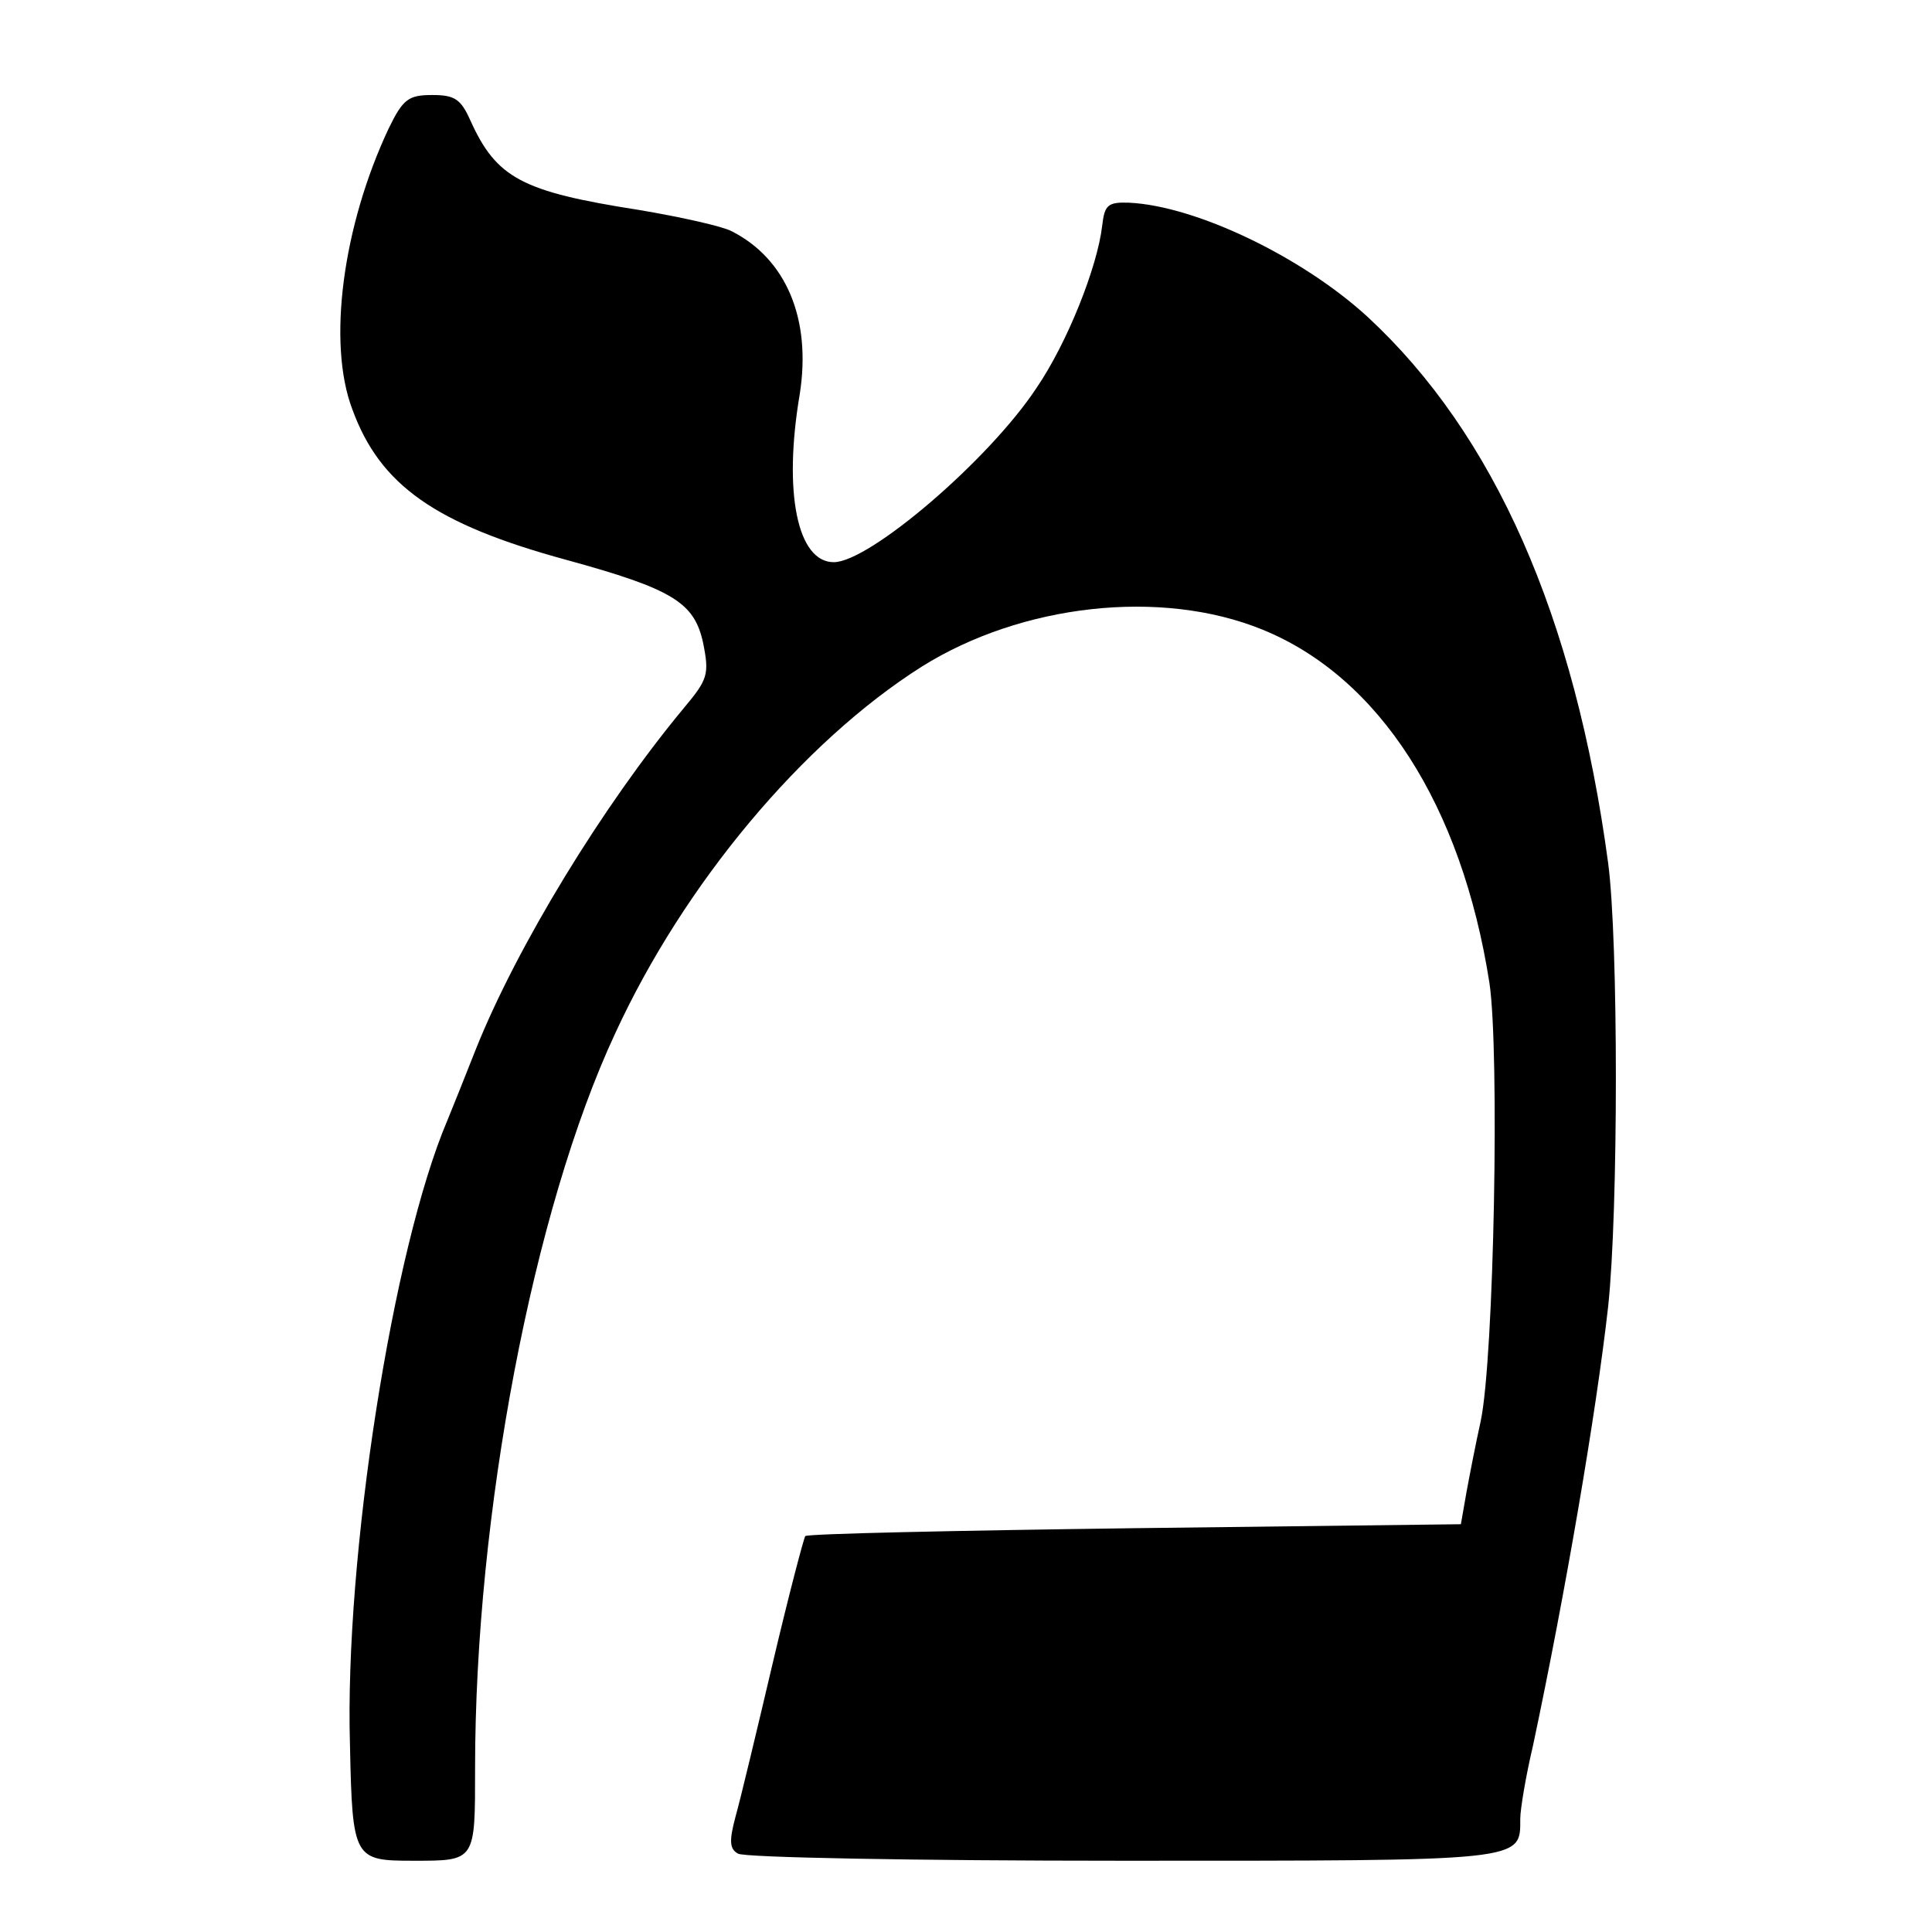
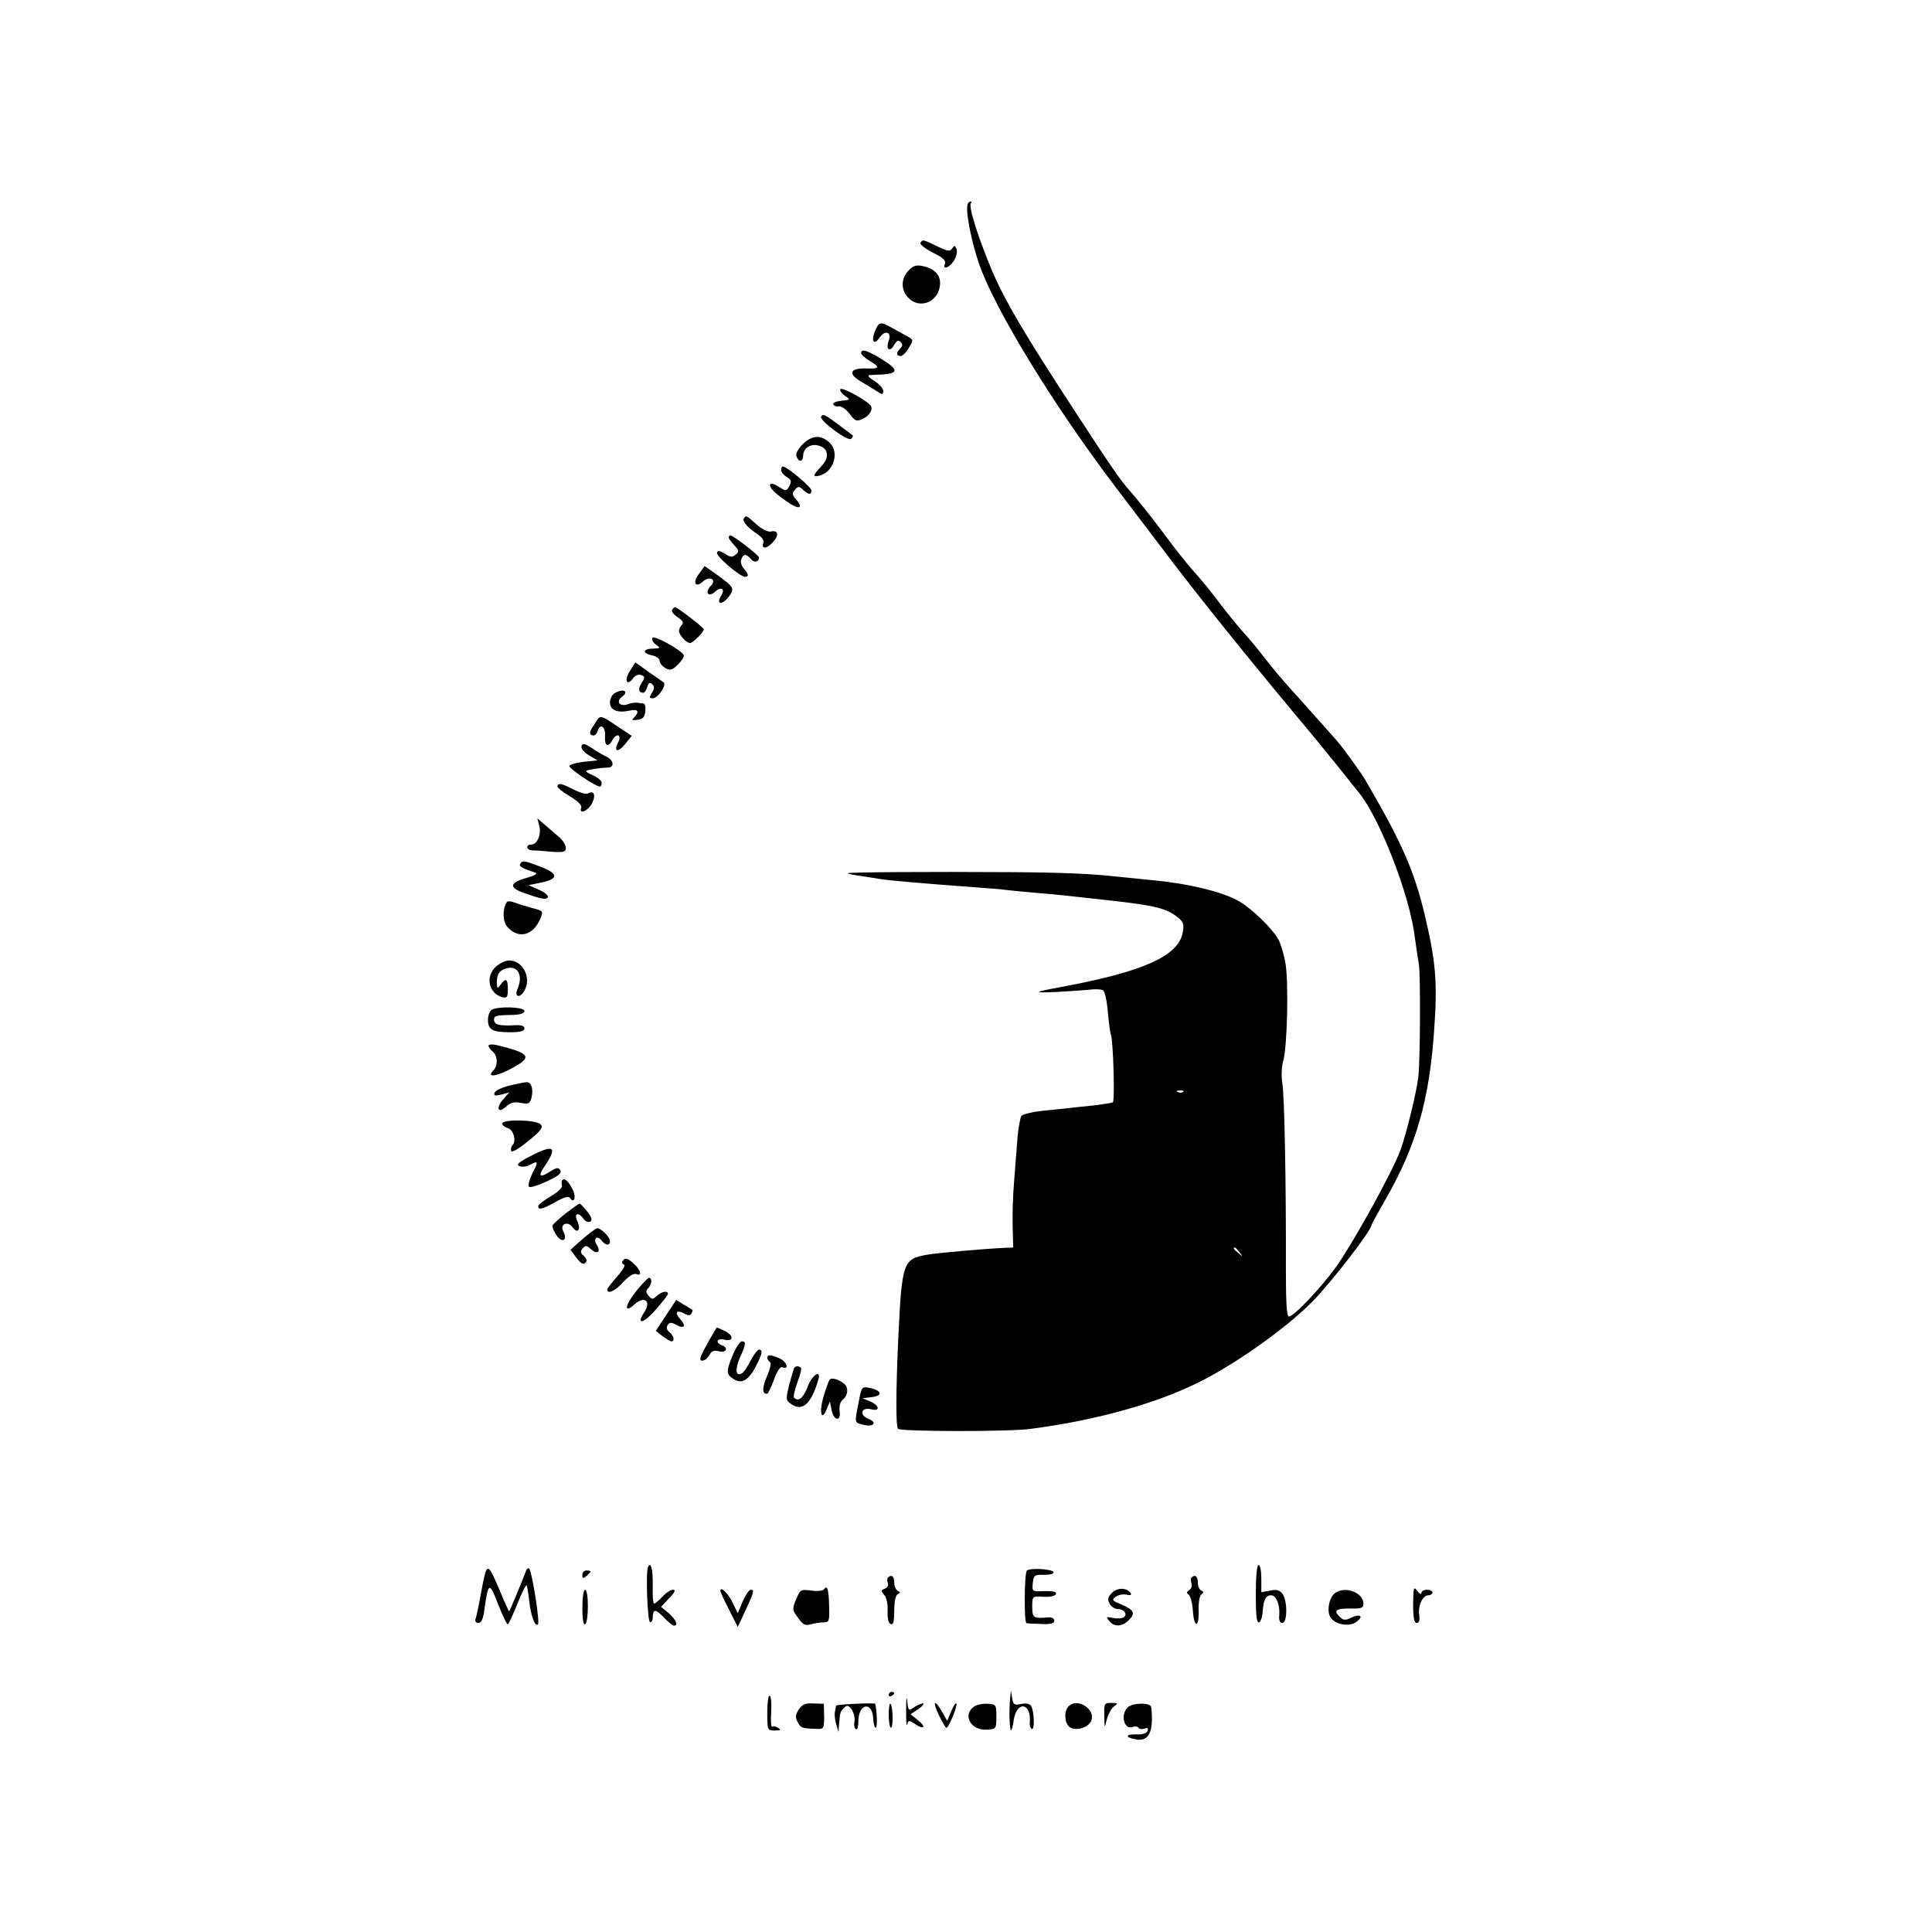
- <svg xmlns="http://www.w3.org/2000/svg" version="1" width="325.333" height="325.333" viewBox="0 0 244 244">
-   <path d="M49.1 16.2c-5.8 12.3-7.8 27.1-4.6 35.5 3.5 9.6 10.5 14.5 27 19 13.5 3.7 16.2 5.4 17.3 10.5.8 4 .6 4.6-2.5 8.3-10.2 12.3-21 30-26.2 43-1.3 3.3-2.9 7.3-3.6 9-6.9 16.2-13 55.2-12.3 78.9.3 14.4.5 14.6 8 14.6 7.9 0 7.8.1 7.8-11.7 0-32 7.3-70.5 17.7-92.8 8.7-18.9 23.7-36.8 38.7-46.3 12.6-7.9 30.2-9.9 43-4.7 14.8 6 25.2 22.2 28.7 44.6 1.3 8.5.6 47.4-1.1 55.4-.6 2.7-1.4 6.8-1.8 9l-.7 4-41.2.5c-22.6.3-41.3.7-41.6 1-.2.3-2.1 7.5-4.1 16-2 8.5-4.1 17.3-4.7 19.4-.8 3-.8 4.1.3 4.7.7.5 22.5.9 48.5.9 51.1 0 50.3.1 50.3-5.3 0-1.2.7-5.4 1.6-9.2 4.1-19.3 8-42.1 9.5-55.5 1.3-12.1 1.3-46.2 0-56-4.2-31.2-14.4-54.2-30.4-69-8.3-7.6-21.7-14-30.1-14.4-2.7-.1-3.1.3-3.4 2.9-.6 5.2-4.4 14.8-8.3 20.5-6 9.1-21.1 22-25.6 22-4.6 0-6.4-8.8-4.3-21.2 1.5-9.5-1.7-17.1-8.6-20.6-1.1-.6-6.4-1.8-11.8-2.7-14.7-2.3-17.9-4-21.2-11.3-1.2-2.7-2-3.2-4.8-3.2-3 0-3.7.5-5.5 4.2z" />
+ <svg xmlns="http://www.w3.org/2000/svg" version="1.0" width="700pt" height="700pt" viewBox="0 0 700 700" preserveAspectRatio="xMidYMid meet">
+   <g transform="translate(0,700) scale(0.1,-0.1)" fill="#000000" stroke="none">
+     <path d="M3507 6263 c-11 -18 10 -129 39 -215 56 -166 275 -523 500 -818 52 -69 143 -188 202 -266 106 -139 275 -349 445 -553 49 -58 116 -140 149 -181 33 -41 70 -88 84 -105 75 -94 183 -373 200 -520 4 -27 10 -72 15 -100 6 -40 5 -341 -2 -405 -5 -51 -43 -206 -64 -265 -29 -79 -167 -330 -234 -425 -52 -73 -153 -180 -171 -180 -8 0 -11 47 -11 173 1 300 -5 631 -13 673 -4 25 -3 59 4 83 14 52 19 276 8 348 -5 30 -16 69 -25 87 -22 42 -104 121 -152 145 -61 32 -175 59 -296 71 -60 6 -128 13 -150 15 -76 9 -196 14 -368 15 -303 2 -600 0 -596 -4 2 -2 24 -7 49 -10 25 -4 56 -9 70 -11 29 -5 156 -16 345 -30 44 -3 96 -7 115 -10 19 -2 67 -7 105 -10 80 -7 102 -9 280 -29 150 -17 192 -28 230 -58 23 -18 26 -26 20 -57 -15 -85 -144 -142 -440 -197 -103 -19 -106 -22 -15 -18 52 3 109 7 126 9 17 2 36 0 41 -3 6 -4 14 -40 17 -81 4 -41 9 -77 11 -81 8 -12 15 -239 7 -244 -4 -2 -35 -7 -67 -11 -33 -3 -76 -8 -95 -10 -19 -2 -63 -7 -97 -10 -34 -4 -66 -12 -72 -18 -5 -7 -12 -46 -15 -87 -3 -41 -9 -111 -12 -155 -4 -44 -6 -115 -5 -157 l2 -78 -28 -1 c-70 -3 -243 -18 -283 -25 -88 -15 -92 -27 -105 -294 -9 -197 -10 -329 -1 -337 10 -10 403 -11 481 0 237 31 456 92 613 171 135 68 313 195 407 290 72 74 215 259 215 279 0 2 23 44 51 93 109 190 158 358 175 609 13 178 6 252 -35 425 -39 160 -84 261 -212 480 -18 32 -82 119 -105 146 -53 59 -150 169 -159 178 -36 39 -84 97 -110 131 -16 21 -48 60 -71 85 -22 25 -62 74 -89 110 -27 36 -64 81 -81 100 -18 19 -52 61 -76 92 -23 31 -63 83 -87 115 -25 32 -59 74 -76 93 -32 35 -69 88 -207 300 -180 276 -250 395 -297 507 -50 121 -83 227 -73 237 3 3 3 6 -1 6 -3 0 -8 -3 -10 -7z m780 -3219 c-3 -3 -12 -4 -19 -1 -8 3 -5 6 6 6 11 1 17 -2 13 -5z m204 -581 c13 -16 12 -17 -3 -4 -17 13 -22 21 -14 21 2 0 10 -8 17 -17z" />
+     <path d="M3335 6120 c-3 -5 17 -21 44 -35 36 -17 49 -29 45 -40 -10 -24 14 -17 32 10 9 14 13 32 10 42 -6 15 -8 15 -16 3 -8 -12 -16 -11 -55 8 -52 25 -52 25 -60 12z" />
+     <path d="M3291 6019 c-27 -29 -27 -69 -1 -97 42 -45 112 -16 116 48 2 34 -20 57 -63 66 -24 5 -35 1 -52 -17z" />
+     <path d="M3170 5800 c-15 -37 -3 -53 17 -23 20 29 45 20 33 -12 -12 -31 5 -43 20 -14 9 15 15 18 23 10 8 -8 8 -14 -1 -23 -16 -16 -15 -28 1 -28 7 0 21 13 30 30 17 28 17 29 -5 41 -13 7 -38 21 -56 31 -43 24 -47 23 -62 -12z" />
+     <path d="M3120 5721 c0 -6 14 -18 30 -28 40 -23 38 -30 -10 -28 -60 2 -69 -18 -23 -46 21 -12 48 -29 61 -37 19 -13 22 -12 22 2 0 9 -15 25 -32 36 -19 11 -26 20 -18 21 8 0 29 2 45 2 60 4 61 17 4 53 -55 34 -79 42 -79 25z" />
+     <path d="M3045 5590 c-3 -5 4 -15 16 -24 21 -14 21 -15 -12 -18 -19 -2 -32 -7 -30 -13 2 -5 11 -9 20 -7 9 1 27 -11 39 -27 20 -27 25 -29 47 -19 25 11 39 34 30 48 -11 17 -104 69 -110 60z" />
+     <path d="M2975 5491 c-8 -14 98 -92 109 -81 5 5 8 11 5 13 -2 2 -22 17 -44 33 -55 42 -63 46 -70 35z" />
+     <path d="M2910 5392 c-19 -19 -28 -36 -24 -46 8 -22 24 -20 24 3 0 27 26 44 54 37 38 -9 43 -43 12 -75 -31 -33 -33 -41 -6 -34 50 13 72 82 37 118 -31 30 -64 29 -97 -3z" />
+     <path d="M2830 5297 c0 -7 9 -18 20 -25 17 -10 19 -16 10 -33 -11 -19 -13 -19 -36 -4 -41 27 -47 5 -7 -27 47 -37 73 -51 80 -44 4 3 -2 15 -12 26 -15 16 -16 22 -5 35 12 14 15 14 30 0 20 -18 30 -19 30 -2 0 12 -89 87 -104 87 -3 0 -6 -6 -6 -13z" />
+     <path d="M2695 5121 c-6 -10 15 -34 52 -58 13 -9 22 -22 19 -29 -9 -24 11 -24 34 1 24 26 20 46 -8 39 -9 -2 -32 9 -51 26 -38 34 -38 34 -46 21z" />
+     <path d="M2640 5053 c0 -4 9 -16 20 -28 18 -20 19 -23 5 -35 -12 -10 -19 -9 -39 4 -18 11 -26 12 -28 4 -5 -13 83 -88 102 -88 14 0 12 11 -5 30 -9 10 -13 25 -9 34 8 20 18 20 34 1 12 -15 30 -12 30 5 0 8 -93 80 -104 80 -3 0 -6 -3 -6 -7z" />
+     <path d="M2532 4920 c-24 -32 -12 -52 16 -26 25 21 50 5 27 -17 -23 -24 -8 -43 16 -21 23 21 38 10 21 -16 -18 -30 4 -33 27 -4 24 31 22 36 -42 82 l-44 31 -21 -29z" />
+     <path d="M2435 4790 c-3 -5 6 -17 20 -26 18 -12 23 -20 16 -27 -6 -6 -11 -17 -11 -23 0 -14 27 -44 40 -44 10 0 50 40 50 50 0 6 -96 80 -104 80 -3 0 -7 -4 -11 -10z" />
+     <path d="M2364 4689 c-3 -6 2 -17 12 -24 18 -13 17 -14 -8 -15 -38 0 -43 -16 -8 -24 17 -3 30 -12 30 -20 0 -9 10 -20 21 -27 18 -9 25 -7 46 14 14 14 23 29 20 34 -12 20 -107 72 -113 62z" />
+     <path d="M2281 4567 c-21 -34 -9 -55 14 -23 7 9 19 14 28 10 14 -5 15 -8 2 -28 -14 -21 -12 -36 6 -36 4 0 11 9 14 21 5 16 10 18 18 10 9 -9 8 -17 -1 -31 -10 -17 -10 -20 3 -20 19 0 52 49 39 58 -6 4 -31 22 -56 39 l-46 33 -21 -33z" />
+     <path d="M2228 4489 c-10 -5 -18 -21 -18 -34 0 -28 27 -39 70 -30 32 7 38 -2 18 -24 -11 -10 -8 -12 12 -9 19 2 26 10 28 31 2 15 -1 28 -7 28 -6 1 -17 2 -23 3 -7 1 -23 -1 -35 -6 -28 -9 -42 10 -20 27 28 20 6 32 -25 14z" />
+     <path d="M2153 4375 c-18 -27 -19 -34 -8 -39 8 -3 17 3 20 15 10 31 30 16 27 -20 -2 -35 12 -41 28 -11 6 11 15 18 21 15 5 -4 5 -14 -2 -26 -17 -34 1 -36 26 -5 l24 30 -32 21 c-88 59 -80 58 -104 20z" />
+     <path d="M2107 4297 c-3 -8 8 -22 26 -33 l32 -19 -49 -5 c-27 -3 -51 -10 -53 -15 -3 -9 95 -75 111 -75 3 0 6 6 6 14 0 7 -14 19 -30 26 -17 7 -29 15 -26 17 4 4 47 11 79 12 24 1 21 26 -5 39 -13 6 -37 20 -54 32 -25 16 -33 18 -37 7z" />
+     <path d="M2020 4150 c0 -5 21 -21 46 -36 28 -17 43 -32 40 -40 -10 -27 24 -13 39 15 15 30 7 49 -15 36 -6 -4 -29 3 -51 14 -44 23 -59 26 -59 11z" />
+     <path d="M1954 4007 c8 -31 -8 -67 -29 -67 -21 0 -19 -20 3 -21 9 0 41 -2 70 -5 44 -3 52 -1 52 14 0 10 -10 26 -22 37 -13 11 -36 31 -52 45 l-29 25 7 -28z" />
+     <path d="M1885 3870 c-6 -9 5 -15 55 -32 9 -3 -2 -10 -26 -17 -66 -18 -72 -35 -22 -54 70 -25 86 -28 93 -18 3 6 -11 18 -32 27 l-38 17 35 7 c76 14 77 34 5 61 -58 22 -62 22 -70 9z" />
+     <path d="M1836 3731 c-16 -24 -15 -70 2 -89 40 -46 94 -32 120 30 11 27 10 28 -30 38 -22 6 -51 15 -64 20 -13 5 -26 6 -28 1z" />
+     <path d="M1794 3495 c-36 -36 -22 -95 26 -108 17 -4 20 0 20 29 0 38 -7 42 -26 17 -12 -17 -13 -16 -14 7 0 32 10 45 37 52 40 10 59 -27 38 -75 -11 -26 4 -35 21 -13 33 46 2 116 -51 116 -14 0 -37 -11 -51 -25z" />
+     <path d="M1781 3341 c-7 -5 -13 -21 -13 -36 0 -36 16 -45 80 -45 38 0 52 4 52 14 0 10 -12 13 -42 11 -52 -2 -68 3 -68 21 0 14 8 16 73 17 23 1 37 6 37 14 0 15 -96 18 -119 4z" />
+     <path d="M1770 3211 c0 -5 7 -14 15 -21 18 -15 20 -51 3 -68 -26 -26 6 -24 60 4 84 44 77 57 -50 88 -16 3 -28 2 -28 -3z" />
+     <path d="M1846 3067 c-27 -7 -51 -18 -54 -26 -4 -11 2 -12 24 -7 l29 8 -21 -24 c-28 -31 -21 -55 9 -28 16 15 29 19 54 14 29 -5 33 -3 39 20 7 31 -1 56 -18 55 -7 0 -35 -6 -62 -12z" />
+     <path d="M1820 2929 c0 -6 9 -13 19 -16 21 -5 33 -47 18 -62 -5 -5 -7 -15 -5 -21 2 -7 27 7 61 35 47 38 56 50 46 61 -14 17 -139 20 -139 3z" />
+     <path d="M1920 2810 c-41 -21 -51 -30 -38 -35 9 -4 25 -2 37 4 31 17 33 14 10 -30 -11 -23 -17 -45 -12 -49 4 -4 33 5 65 20 41 19 54 30 48 40 -7 11 -13 10 -34 -3 -41 -27 -49 -20 -21 20 46 69 31 78 -55 33z" />
+     <path d="M2037 2724 c-3 -3 -3 -12 -1 -19 3 -7 -14 -24 -40 -39 -25 -15 -46 -31 -46 -36 0 -15 14 -12 63 15 29 17 48 22 52 15 15 -24 24 3 10 30 -16 31 -29 43 -38 34z" />
+     <path d="M2050 2604 c-25 -20 -46 -39 -48 -44 -2 -5 4 -21 14 -35 20 -31 42 -19 25 13 -14 27 16 40 34 15 18 -25 31 -8 17 22 -14 29 3 36 23 8 7 -9 17 -13 24 -9 8 5 5 16 -11 36 -13 16 -25 29 -28 29 -3 0 -25 -16 -50 -35z" />
+     <path d="M2111 2511 l-44 -39 19 -26 c20 -27 30 -31 38 -17 3 5 -1 14 -9 21 -12 10 -13 16 -4 27 10 11 15 11 30 -3 23 -21 38 -10 21 16 -14 23 1 36 18 15 15 -19 30 -19 30 -2 0 15 -32 47 -46 47 -5 -1 -29 -18 -53 -39z" />
+     <path d="M2256 2431 c-4 -5 -1 -11 5 -13 6 -2 -5 -21 -25 -43 -19 -22 -36 -43 -36 -47 0 -19 30 -5 58 27 20 21 38 32 47 29 22 -9 18 12 -7 36 -24 22 -34 25 -42 11z" />
+     <path d="M2302 2318 c-39 -50 -41 -78 -3 -44 36 33 62 11 35 -29 -31 -47 -2 -41 42 10 24 27 44 53 44 57 0 13 -22 9 -40 -7 -15 -14 -18 -14 -30 0 -10 12 -10 19 -2 27 14 14 16 38 3 38 -4 0 -27 -24 -49 -52z" />
+     <path d="M2413 2234 l-37 -56 24 -19 c14 -10 28 -19 33 -19 13 0 8 22 -8 34 -9 7 -12 16 -6 25 7 10 13 11 31 1 29 -16 38 -5 15 20 -22 24 -14 36 14 21 14 -8 22 -8 26 0 4 6 5 11 4 13 -2 1 -16 10 -31 19 l-28 17 -37 -56z" />
+     <path d="M2562 2130 c-26 -46 -30 -60 -18 -60 8 0 20 9 26 20 8 15 17 19 35 14 27 -7 36 13 10 22 -25 10 -17 27 10 20 34 -9 34 17 0 32 -14 7 -27 12 -28 12 -1 0 -17 -27 -35 -60z" />
+     <path d="M2654 2088 c-24 -58 -23 -68 6 -86 28 -17 53 -2 79 48 23 45 26 60 11 60 -5 0 -19 -18 -30 -39 -11 -22 -25 -43 -31 -46 -23 -15 -27 12 -9 54 23 51 24 61 8 61 -7 0 -23 -24 -34 -52z" />
+     <path d="M2780 2081 c0 -6 4 -12 10 -16 5 -3 1 -24 -11 -51 -18 -43 -18 -64 0 -64 4 0 15 23 25 51 13 34 23 49 32 45 25 -10 14 21 -11 32 -31 14 -45 15 -45 3z" />
+     <path d="M2877 2043 c-2 -5 -10 -32 -18 -62 -12 -50 -12 -54 6 -67 41 -30 73 -3 99 84 14 43 -21 23 -38 -23 -16 -41 -33 -55 -49 -39 -3 4 2 28 12 55 10 26 16 50 13 53 -8 8 -20 7 -25 -1z" />
+     <path d="M3005 2000 c-3 -5 -13 -32 -21 -60 -17 -56 -8 -93 11 -46 l12 28 6 -31 c8 -40 35 -43 29 -3 -2 18 2 33 12 41 19 16 21 45 4 58 -22 17 -47 23 -53 13z" />
+     <path d="M3111 1919 c-15 -75 -16 -73 16 -81 37 -10 54 8 20 21 -35 13 -27 44 9 35 34 -9 31 14 -3 28 l-28 12 33 4 c41 4 37 24 -5 33 -31 6 -31 6 -42 -52z" />
+     <path d="M1745 1240 c-9 -51 -19 -98 -22 -106 -3 -8 1 -14 10 -14 11 0 18 14 22 48 14 101 18 102 50 19 16 -41 32 -74 35 -72 4 2 19 36 35 75 15 38 30 68 33 66 2 -3 6 -26 9 -52 6 -57 20 -97 32 -90 8 6 -21 191 -32 203 -4 3 -10 -3 -13 -13 -10 -28 -56 -139 -59 -142 -1 -1 -15 28 -30 65 -49 116 -50 117 -70 13z" />
+     <path d="M2348 1323 c-9 -18 -2 -198 7 -200 6 -2 10 6 10 17 1 31 10 31 40 0 16 -17 32 -30 37 -30 17 0 7 22 -19 45 l-28 23 29 31 c21 21 25 31 15 31 -9 0 -26 -11 -39 -25 -13 -14 -26 -25 -30 -25 -4 0 -6 30 -5 66 1 58 -7 88 -17 67z" />
+     <path d="M4550 1224 c0 -77 3 -105 12 -102 6 2 12 20 13 40 3 42 11 58 31 58 18 0 32 -35 29 -72 -2 -18 2 -28 11 -28 19 0 19 80 1 105 -11 14 -22 17 -45 12 l-32 -6 0 49 c0 28 -4 50 -10 50 -6 0 -10 -42 -10 -106z" />
+     <path d="M3721 1310 c-10 -5 -11 -189 -2 -191 3 -1 27 -2 54 -3 34 -2 47 2 47 12 0 8 -9 13 -22 12 -53 -5 -58 -2 -58 38 0 37 1 39 33 37 37 -3 59 4 52 15 -2 4 -23 6 -45 5 -40 -2 -41 -1 -38 29 3 29 6 31 41 30 22 0 36 4 34 10 -4 11 -81 16 -96 6z" />
+     <path d="M2110 1294 c0 -14 3 -14 15 -4 8 7 15 14 15 16 0 2 -7 4 -15 4 -8 0 -15 -7 -15 -16z" />
+     <path d="M3217 1284 c-3 -3 -3 -12 0 -20 3 -8 -2 -17 -11 -20 -15 -6 -15 -8 -2 -23 8 -9 13 -33 12 -58 -1 -27 3 -44 11 -47 10 -4 13 8 13 48 0 34 5 57 13 60 10 5 10 7 0 12 -7 3 -13 17 -13 30 0 23 -10 31 -23 18z" />
+     <path d="M4317 1284 c-3 -3 -3 -13 0 -21 3 -8 0 -19 -8 -24 -10 -7 -11 -11 -2 -17 6 -4 13 -30 15 -57 4 -65 23 -65 21 0 -1 29 3 53 10 58 9 7 9 10 0 14 -7 2 -13 16 -13 29 0 23 -10 31 -23 18z" />
+     <path d="M2986 1242 c-3 -6 -24 -8 -46 -5 -38 5 -41 4 -55 -31 -15 -35 -15 -39 6 -67 18 -26 26 -30 48 -24 14 4 35 7 47 7 18 0 20 6 18 59 -1 60 -7 78 -18 61z" />
+     <path d="M4029 1229 c-15 -15 -17 -24 -9 -39 6 -11 19 -20 30 -20 23 0 37 -20 21 -30 -7 -4 -24 -5 -39 -2 -24 5 -26 4 -13 -11 18 -23 47 -21 71 3 25 25 19 37 -28 57 -33 14 -35 16 -19 28 10 7 27 10 39 7 13 -3 19 -1 15 5 -13 21 -48 22 -68 2z" />
+     <path d="M5120 1188 c0 -50 4 -68 13 -68 9 0 12 9 9 29 -5 34 13 71 33 71 8 0 15 5 15 10 0 6 -9 10 -20 10 -11 0 -20 -5 -20 -12 0 -6 -7 -3 -15 8 -13 17 -14 13 -15 -48z" />
+     <path d="M2110 1174 c0 -41 4 -63 10 -59 6 3 10 33 10 66 0 33 -4 59 -10 59 -6 0 -10 -29 -10 -66z" />
+     <path d="M2610 1236 c0 -4 14 -35 32 -69 l31 -62 28 60 c31 67 33 75 19 75 -6 0 -19 -19 -29 -42 l-18 -43 -19 39 c-16 34 -44 60 -44 42z" />
+     <path d="M4837 1228 c-23 -18 -31 -69 -15 -90 18 -25 69 -33 93 -14 27 20 14 30 -19 15 -22 -11 -29 -10 -43 4 -23 22 -12 30 42 29 37 -1 45 2 45 17 0 41 -66 66 -103 39z" />
+     <path d="M3220 859 c0 -5 5 -7 10 -4 6 3 10 8 10 11 0 2 -4 4 -10 4 -5 0 -10 -5 -10 -11z" />
+     <path d="M3283 805 c0 -38 1 -62 4 -53 4 16 6 16 29 1 34 -22 41 -10 9 15 l-26 21 26 17 c14 9 23 19 21 22 -3 2 -16 -3 -30 -11 -25 -17 -25 -17 -29 21 -2 20 -4 6 -4 -33z" />
+     <path d="M3660 848 c-5 -48 -2 -123 4 -117 2 2 7 19 9 38 12 71 65 61 58 -11 -1 -9 2 -19 7 -22 12 -7 9 64 -2 83 -5 8 -19 11 -37 7 -24 -5 -28 -2 -32 22 l-4 27 -3 -27z" />
+     <path d="M2780 796 c0 -65 0 -66 28 -66 20 0 23 3 12 9 -8 6 -18 8 -22 5 -4 -3 -6 20 -4 51 2 30 0 58 -5 61 -5 3 -9 -24 -9 -60z" />
+     <path d="M2894 806 c-12 -19 -13 -29 -4 -45 11 -22 15 -23 66 -25 29 -1 30 0 30 45 l-1 46 -37 1 c-30 2 -41 -3 -54 -22z" />
+     <path d="M3029 820 c0 -3 -2 -13 -4 -23 -2 -9 0 -29 5 -45 l8 -27 2 28 c4 43 4 45 18 59 11 11 16 10 28 -6 7 -11 12 -30 10 -43 -3 -12 0 -25 5 -28 5 -4 9 9 9 28 0 67 52 74 54 8 1 -17 5 -31 9 -31 7 0 4 65 -2 87 -2 4 -141 -2 -142 -7z" />
+     <path d="M3220 787 c0 -26 4 -47 8 -47 9 0 8 78 -2 87 -3 4 -6 -15 -6 -40z" />
+     <path d="M3402 785 c12 -25 24 -45 27 -45 9 0 42 83 36 88 -3 3 -11 -10 -19 -29 l-14 -34 -19 33 c-27 48 -36 39 -11 -13z" />
+     <path d="M3528 816 c-42 -31 -9 -87 48 -83 33 2 34 3 34 47 0 44 -1 45 -33 47 -17 1 -40 -4 -49 -11z" />
+     <path d="M3872 818 c-19 -19 -15 -66 7 -78 24 -12 66 2 75 26 16 41 -50 84 -82 52z" />
+     <path d="M4001 783 c1 -47 1 -47 9 -13 5 18 16 40 26 47 16 12 15 13 -9 13 -26 0 -27 -2 -26 -47z" />
+     <path d="M4086 814 c-28 -27 -13 -83 18 -71 8 3 18 2 21 -3 3 -5 13 -6 22 -3 11 4 14 2 11 -8 -3 -9 -18 -14 -41 -13 -40 1 -42 -11 -2 -18 48 -10 66 29 56 117 -2 17 -68 16 -85 -1z" />
+   </g>
</svg>
